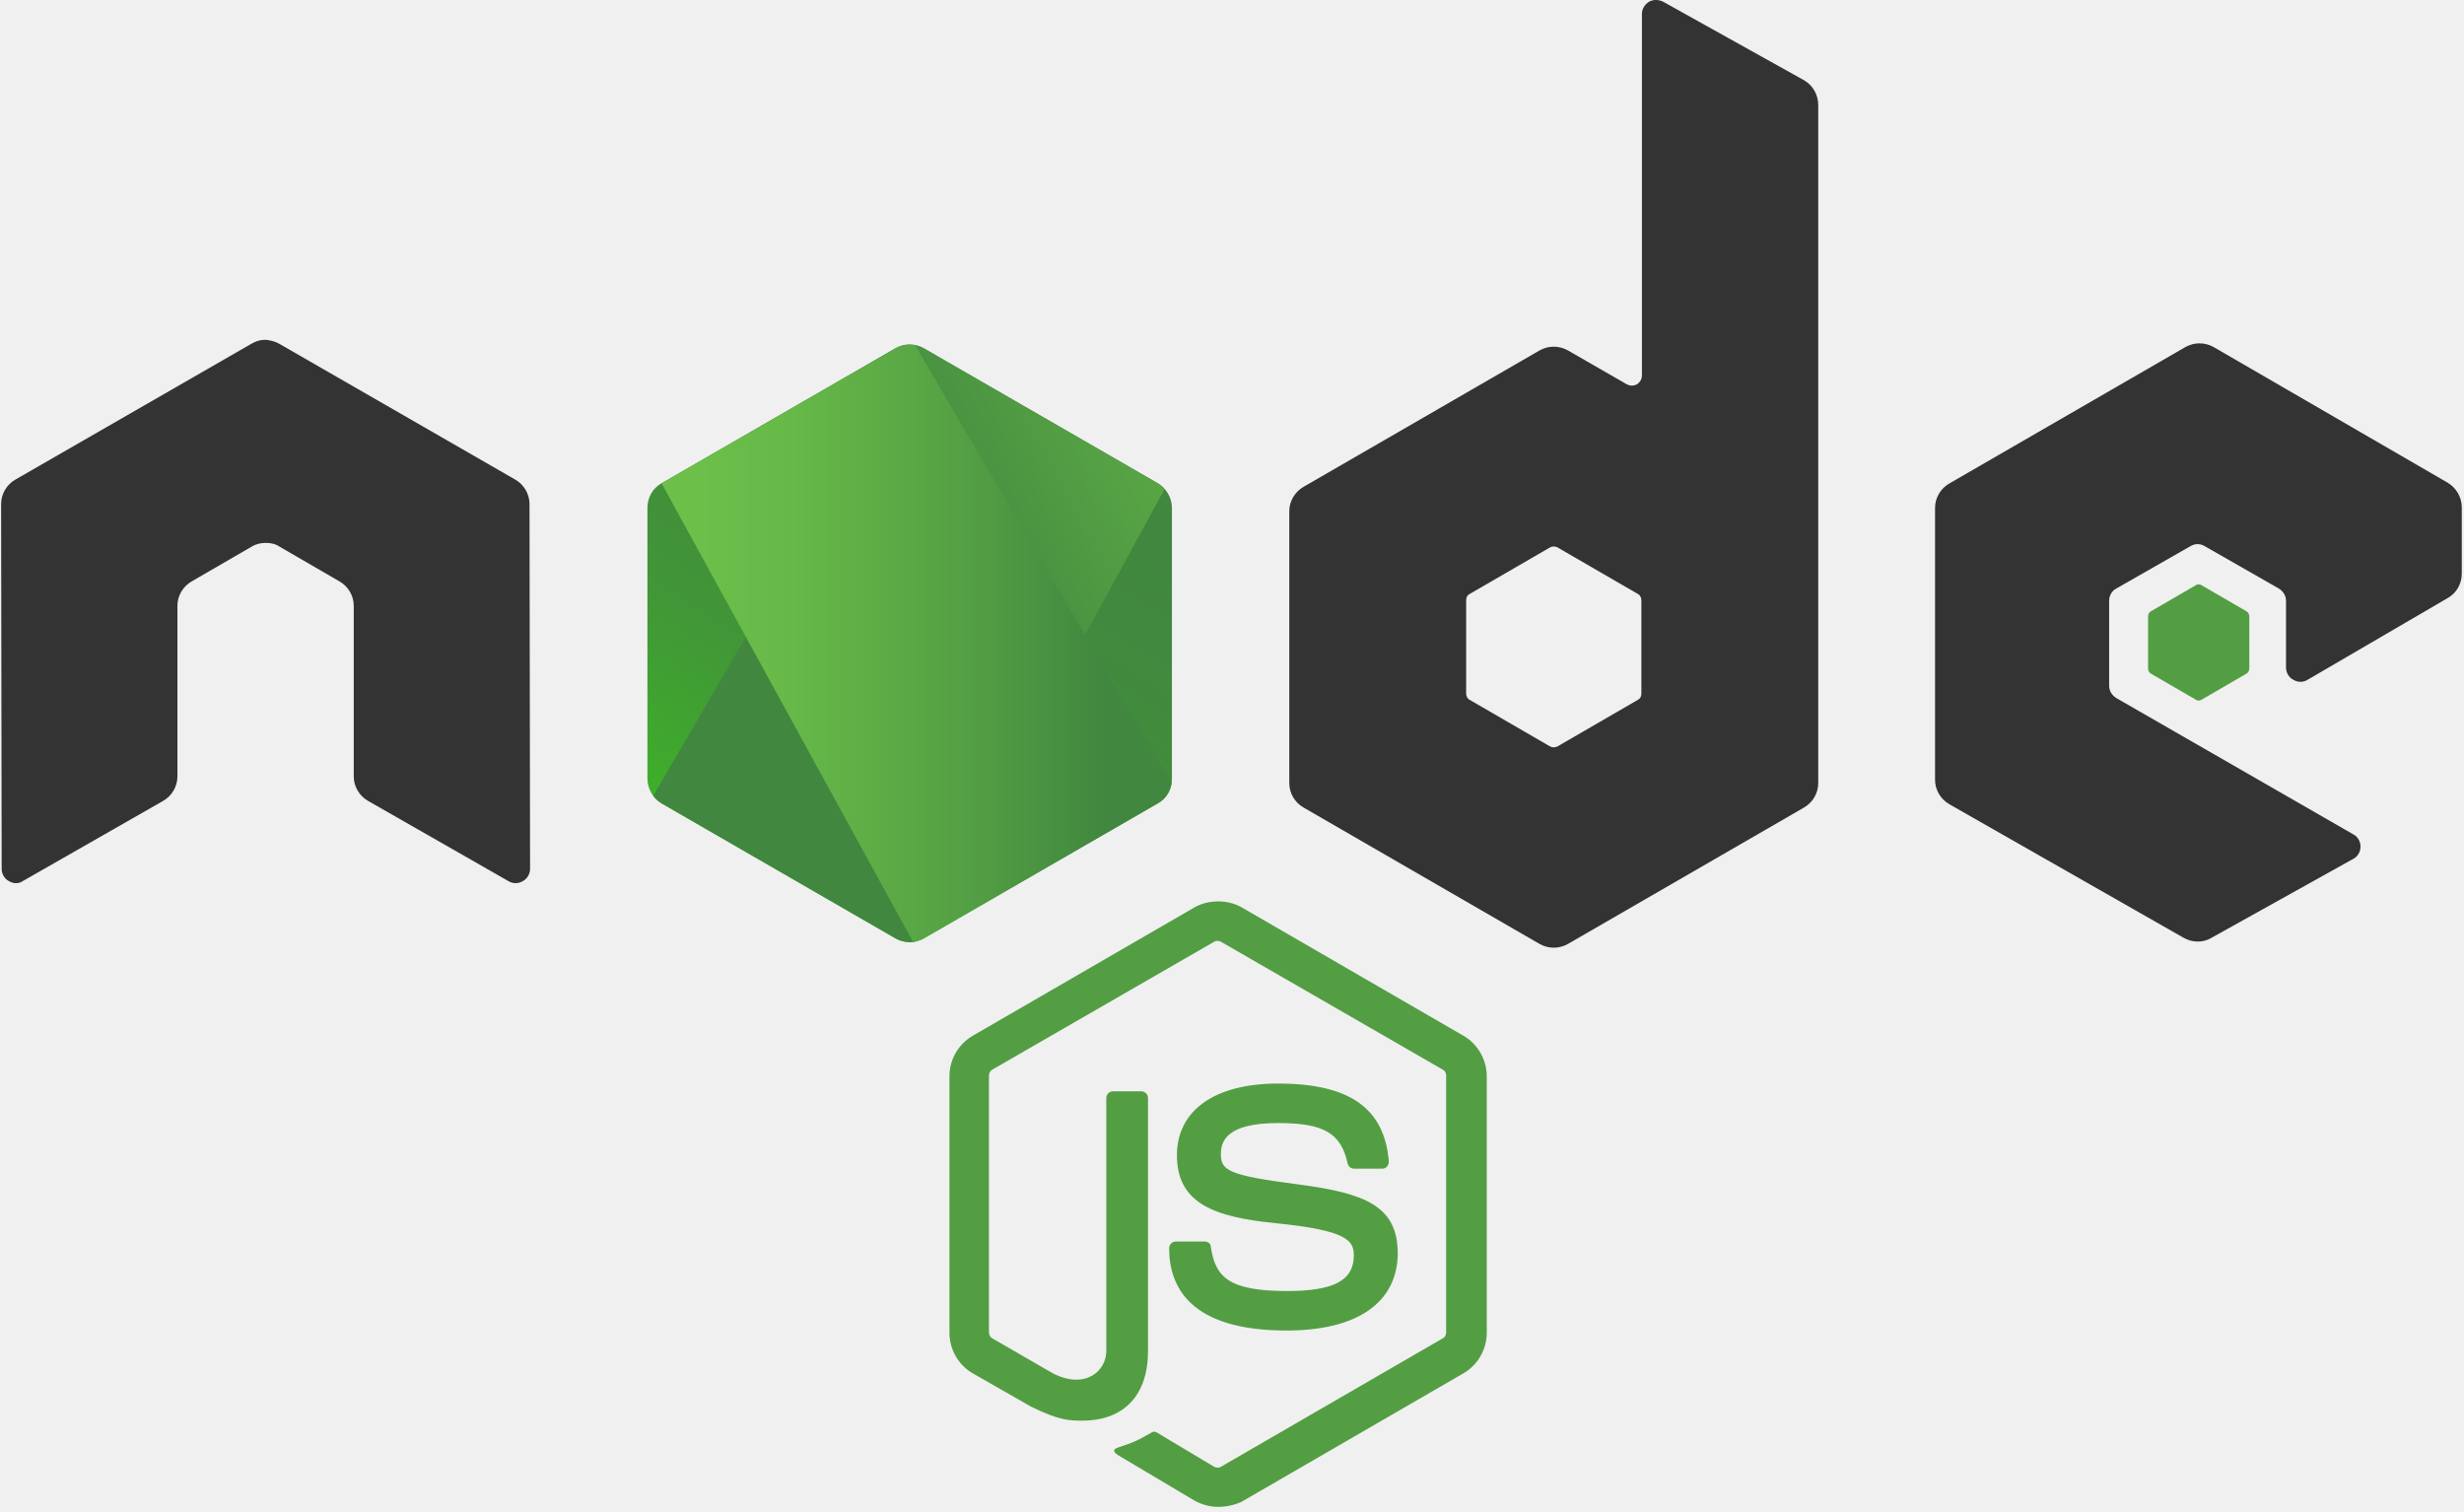
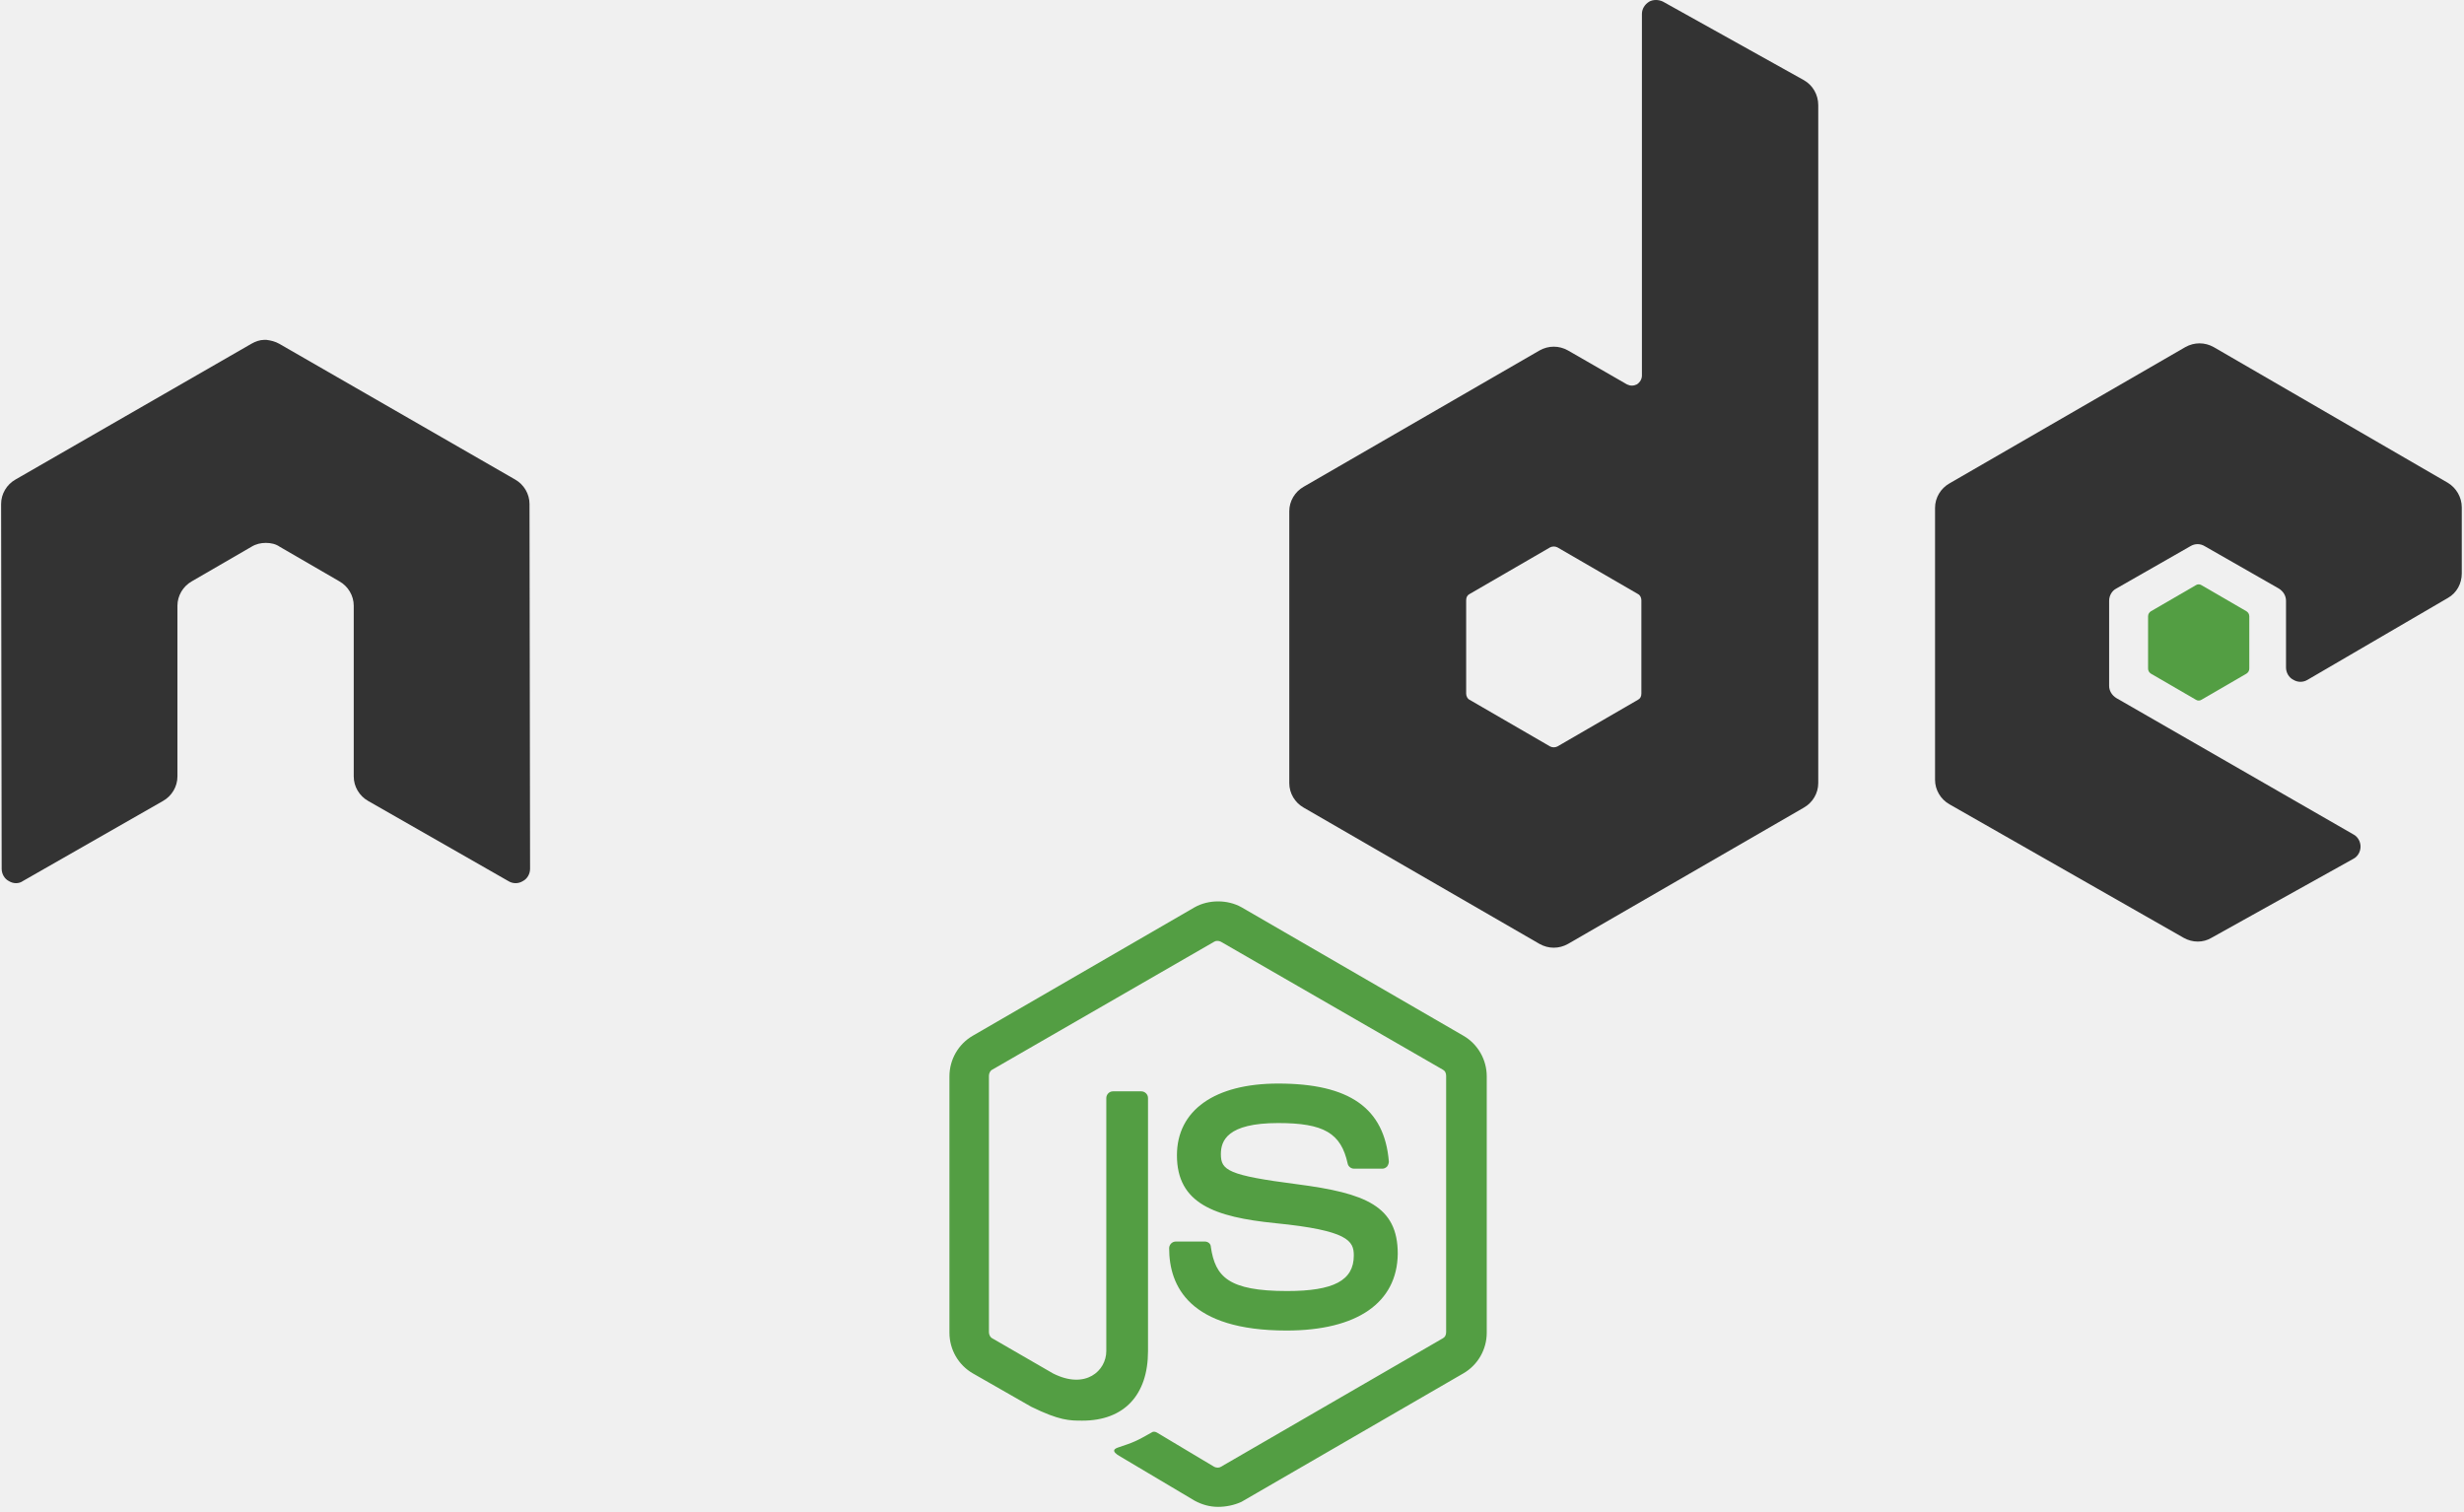
- <svg xmlns="http://www.w3.org/2000/svg" xmlns:xlink="http://www.w3.org/1999/xlink" width="512px" height="314px" viewBox="0 0 512 314" version="1.1" preserveAspectRatio="xMidYMid">
+ <svg xmlns="http://www.w3.org/2000/svg" width="512px" height="314px" viewBox="0 0 512 314" version="1.1" preserveAspectRatio="xMidYMid">
  <defs>
    <linearGradient x1="68.188%" y1="17.487%" x2="27.823%" y2="89.755%" id="linearGradient-1">
      <stop stop-color="#41873F" offset="0%" />
      <stop stop-color="#418B3D" offset="32.88%" />
      <stop stop-color="#419637" offset="63.52%" />
      <stop stop-color="#3FA92D" offset="93.19%" />
      <stop stop-color="#3FAE2A" offset="100%" />
    </linearGradient>
    <path id="path-2" d="M57.903,1.849 C56.054,0.809 53.858,0.809 52.009,1.849 L3.352,29.934 C1.502,30.974 0.462,32.939 0.462,35.019 L0.462,91.305 C0.462,93.385 1.618,95.35 3.352,96.39 L52.009,124.475 C53.858,125.515 56.054,125.515 57.903,124.475 L106.561,96.39 C108.41,95.35 109.45,93.385 109.45,91.305 L109.45,35.019 C109.45,32.939 108.294,30.974 106.561,29.934 L57.903,1.849 L57.903,1.849 Z" />
    <linearGradient x1="43.277%" y1="55.169%" x2="159.245%" y2="-18.306%" id="linearGradient-4">
      <stop stop-color="#41873F" offset="13.76%" />
      <stop stop-color="#54A044" offset="40.32%" />
      <stop stop-color="#66B848" offset="71.36%" />
      <stop stop-color="#6CC04A" offset="90.81%" />
    </linearGradient>
    <linearGradient x1="-4413.77%" y1="13.43%" x2="5327.93%" y2="13.43%" id="linearGradient-5">
      <stop stop-color="#6CC04A" offset="9.192%" />
      <stop stop-color="#66B848" offset="28.64%" />
      <stop stop-color="#54A044" offset="59.68%" />
      <stop stop-color="#41873F" offset="86.24%" />
    </linearGradient>
    <linearGradient x1="-4.389%" y1="49.997%" x2="101.499%" y2="49.997%" id="linearGradient-6">
      <stop stop-color="#6CC04A" offset="9.192%" />
      <stop stop-color="#66B848" offset="28.64%" />
      <stop stop-color="#54A044" offset="59.68%" />
      <stop stop-color="#41873F" offset="86.24%" />
    </linearGradient>
    <linearGradient x1="-9713.77%" y1="36.21%" x2="27.93%" y2="36.21%" id="linearGradient-7">
      <stop stop-color="#6CC04A" offset="9.192%" />
      <stop stop-color="#66B848" offset="28.64%" />
      <stop stop-color="#54A044" offset="59.68%" />
      <stop stop-color="#41873F" offset="86.24%" />
    </linearGradient>
    <linearGradient x1="-103.861%" y1="50.275%" x2="100.797%" y2="50.275%" id="linearGradient-8">
      <stop stop-color="#6CC04A" offset="9.192%" />
      <stop stop-color="#66B848" offset="28.64%" />
      <stop stop-color="#54A044" offset="59.68%" />
      <stop stop-color="#41873F" offset="86.24%" />
    </linearGradient>
    <linearGradient x1="130.613%" y1="-211.069%" x2="4.393%" y2="201.605%" id="linearGradient-9">
      <stop stop-color="#41873F" offset="0%" />
      <stop stop-color="#418B3D" offset="32.88%" />
      <stop stop-color="#419637" offset="63.52%" />
      <stop stop-color="#3FA92D" offset="93.19%" />
      <stop stop-color="#3FAE2A" offset="100%" />
    </linearGradient>
  </defs>
  <g fill="none">
    <path d="M253.111,313.094 C251.377,313.094 249.759,312.632 248.256,311.823 L232.885,302.693 C230.573,301.421 231.729,300.959 232.423,300.728 C235.543,299.688 236.121,299.456 239.357,297.607 C239.704,297.376 240.166,297.492 240.513,297.723 L252.302,304.773 C252.764,305.004 253.342,305.004 253.688,304.773 L299.803,278.075 C300.265,277.844 300.497,277.381 300.497,276.804 L300.497,223.523 C300.497,222.945 300.265,222.483 299.803,222.252 L253.688,195.67 C253.226,195.438 252.648,195.438 252.302,195.67 L206.187,222.252 C205.725,222.483 205.493,223.061 205.493,223.523 L205.493,276.804 C205.493,277.266 205.725,277.844 206.187,278.075 L218.785,285.356 C225.604,288.823 229.88,284.778 229.88,280.733 L229.88,228.146 C229.88,227.453 230.458,226.759 231.267,226.759 L237.161,226.759 C237.855,226.759 238.548,227.337 238.548,228.146 L238.548,280.733 C238.548,289.864 233.578,295.18 224.91,295.18 C222.252,295.18 220.172,295.18 214.277,292.291 L202.142,285.356 C199.137,283.623 197.288,280.386 197.288,276.919 L197.288,223.639 C197.288,220.172 199.137,216.935 202.142,215.202 L248.256,188.504 C251.146,186.886 255.075,186.886 257.965,188.504 L304.079,215.202 C307.084,216.935 308.934,220.172 308.934,223.639 L308.934,276.919 C308.934,280.386 307.084,283.623 304.079,285.356 L257.965,312.054 C256.462,312.748 254.729,313.094 253.111,313.094 Z M267.326,276.457 C247.101,276.457 242.94,267.211 242.94,259.352 C242.94,258.658 243.518,257.965 244.327,257.965 L250.337,257.965 C251.03,257.965 251.608,258.427 251.608,259.121 C252.533,265.246 255.191,268.251 267.442,268.251 C277.15,268.251 281.311,266.055 281.311,260.854 C281.311,257.849 280.155,255.653 265.015,254.151 C252.417,252.879 244.558,250.106 244.558,240.051 C244.558,230.689 252.417,225.141 265.593,225.141 C280.386,225.141 287.668,230.227 288.592,241.322 C288.592,241.669 288.477,242.015 288.246,242.362 C288.014,242.593 287.668,242.824 287.321,242.824 L281.311,242.824 C280.733,242.824 280.155,242.362 280.04,241.784 C278.653,235.428 275.07,233.347 265.593,233.347 C254.96,233.347 253.688,237.046 253.688,239.819 C253.688,243.171 255.191,244.211 269.522,246.06 C283.738,247.91 290.442,250.568 290.442,260.507 C290.326,270.678 282.005,276.457 267.326,276.457 Z" fill="#539E43" />
    <path d="M110.028,104.712 C110.028,102.631 108.872,100.666 107.023,99.626 L58.019,71.426 C57.21,70.963 56.285,70.732 55.361,70.617 L54.898,70.617 C53.974,70.617 53.049,70.963 52.24,71.426 L3.236,99.626 C1.387,100.666 0.231,102.631 0.231,104.712 L0.347,180.529 C0.347,181.569 0.925,182.609 1.849,183.072 C2.774,183.65 3.93,183.65 4.739,183.072 L33.864,166.429 C35.713,165.389 36.869,163.424 36.869,161.344 L36.869,125.862 C36.869,123.781 38.024,121.817 39.874,120.777 L52.24,113.611 C53.165,113.033 54.205,112.802 55.245,112.802 C56.285,112.802 57.326,113.033 58.135,113.611 L70.501,120.777 C72.35,121.817 73.506,123.781 73.506,125.862 L73.506,161.344 C73.506,163.424 74.662,165.389 76.511,166.429 L105.636,183.072 C106.561,183.65 107.716,183.65 108.641,183.072 C109.566,182.609 110.144,181.569 110.144,180.529 L110.028,104.712 L110.028,104.712 Z" fill="#333333" />
    <path d="M345.571,0.347 C344.647,-0.116 343.491,-0.116 342.682,0.347 C341.757,0.925 341.179,1.849 341.179,2.889 L341.179,78.014 C341.179,78.707 340.833,79.4 340.139,79.863 C339.446,80.209 338.752,80.209 338.059,79.863 L325.808,72.813 C323.958,71.772 321.763,71.772 319.913,72.813 L270.909,101.129 C269.06,102.169 267.904,104.134 267.904,106.214 L267.904,162.73 C267.904,164.811 269.06,166.776 270.909,167.816 L319.913,196.132 C321.763,197.172 323.958,197.172 325.808,196.132 L374.812,167.816 C376.661,166.776 377.817,164.811 377.817,162.73 L377.817,21.844 C377.817,19.648 376.661,17.683 374.812,16.643 L345.571,0.347 L345.571,0.347 Z M341.064,144.123 C341.064,144.701 340.833,145.163 340.37,145.394 L323.612,155.102 C323.149,155.334 322.572,155.334 322.109,155.102 L305.351,145.394 C304.888,145.163 304.657,144.585 304.657,144.123 L304.657,124.706 C304.657,124.128 304.888,123.666 305.351,123.435 L322.109,113.726 C322.572,113.495 323.149,113.495 323.612,113.726 L340.37,123.435 C340.833,123.666 341.064,124.244 341.064,124.706 L341.064,144.123 L341.064,144.123 Z" fill="#333333" />
    <g transform="translate(401.0474, 70.50113)">
      <path d="M107.601,53.743 C109.45,52.702 110.49,50.738 110.49,48.657 L110.49,34.904 C110.49,32.823 109.335,30.859 107.601,29.819 L58.944,1.618 C57.094,0.578 54.898,0.578 53.049,1.618 L4.045,29.934 C2.196,30.974 1.04,32.939 1.04,35.019 L1.04,91.536 C1.04,93.616 2.196,95.581 4.045,96.621 L52.702,124.359 C54.552,125.4 56.748,125.4 58.481,124.359 L87.953,107.948 C88.878,107.485 89.456,106.445 89.456,105.405 C89.456,104.365 88.878,103.325 87.953,102.862 L38.718,74.546 C37.793,73.968 37.215,73.044 37.215,72.004 L37.215,54.321 C37.215,53.28 37.793,52.24 38.718,51.778 L54.089,42.994 C55.014,42.416 56.17,42.416 57.094,42.994 L72.466,51.778 C73.391,52.356 73.968,53.28 73.968,54.321 L73.968,68.19 C73.968,69.23 74.546,70.27 75.471,70.732 C76.395,71.31 77.551,71.31 78.476,70.732 L107.601,53.743 L107.601,53.743 Z" fill="#333333" />
      <path d="M55.245,51.084 C55.592,50.853 56.054,50.853 56.401,51.084 L65.763,56.516 C66.109,56.748 66.34,57.094 66.34,57.557 L66.34,68.421 C66.34,68.883 66.109,69.23 65.763,69.461 L56.401,74.893 C56.054,75.124 55.592,75.124 55.245,74.893 L45.884,69.461 C45.537,69.23 45.306,68.883 45.306,68.421 L45.306,57.557 C45.306,57.094 45.537,56.748 45.884,56.516 L55.245,51.084 L55.245,51.084 Z" fill="#539E43" />
    </g>
    <g transform="translate(134.0677, 70.50113)">
      <mask id="mask-3" fill="white">
-         <use xlink:href="#path-2" />
+         <use xlinkHref="#path-2" />
      </mask>
-       <use fill="url(#linearGradient-1)" xlink:href="#path-2" />
+       <use fill="url(#linearGradient-1)" xlinkHref="#path-2" />
      <g mask="url(#mask-3)">
        <path d="M51.893,1.849 L3.121,29.934 C1.271,30.974 0,32.939 0,35.019 L0,91.305 C0,92.692 0.578,93.963 1.502,95.003 L56.285,1.156 C54.898,0.925 53.28,1.04 51.893,1.849 L51.893,1.849 Z" />
        <path d="M56.632,125.053 C57.094,124.937 57.557,124.706 58.019,124.475 L106.792,96.39 C108.641,95.35 109.797,93.385 109.797,91.305 L109.797,35.019 C109.797,33.517 109.103,32.014 108.063,30.974 L56.632,125.053 L56.632,125.053 Z" />
        <path d="M106.676,29.934 L57.788,1.849 C57.326,1.618 56.748,1.387 56.285,1.271 L1.502,95.119 C1.965,95.697 2.543,96.159 3.121,96.506 L52.009,124.591 C53.396,125.4 55.014,125.631 56.516,125.168 L107.948,31.09 C107.601,30.628 107.139,30.281 106.676,29.934 L106.676,29.934 Z" fill="url(#linearGradient-4)" />
      </g>
      <g mask="url(#mask-3)">
        <g transform="translate(0, -9.24605)">
          <path d="M109.797,100.551 L109.797,44.265 C109.797,42.185 108.526,40.22 106.676,39.18 L57.788,11.095 C57.21,10.749 56.632,10.517 55.939,10.402 L109.45,101.822 C109.681,101.475 109.797,101.013 109.797,100.551 L109.797,100.551 Z" fill="none" />
          <path d="M3.121,39.18 C1.271,40.22 0,42.185 0,44.265 L0,100.551 C0,102.631 1.387,104.596 3.121,105.636 L52.009,133.721 C53.165,134.414 54.436,134.646 55.823,134.414 L3.467,39.065 L3.121,39.18 L3.121,39.18 Z" fill="none" />
          <path fill="url(#linearGradient-5)" fill-rule="evenodd" d="M50.391,0.809 L49.698,1.156 L50.622,1.156 L50.391,0.809 Z" />
          <path d="M106.792,105.636 C108.179,104.827 109.219,103.44 109.681,101.938 L56.054,10.402 C54.667,10.171 53.165,10.286 51.893,11.095 L3.352,39.065 L55.707,134.53 C56.401,134.414 57.21,134.183 57.903,133.837 L106.792,105.636 L106.792,105.636 Z" fill="url(#linearGradient-6)" fill-rule="evenodd" />
          <path fill="url(#linearGradient-7)" fill-rule="evenodd" d="M111.299,104.712 L110.953,104.134 L110.953,104.943 L111.299,104.712 Z" />
          <path d="M106.792,105.636 L58.019,133.721 C57.326,134.068 56.632,134.299 55.823,134.414 L56.748,136.148 L110.837,104.827 L110.837,104.134 L109.45,101.822 C109.219,103.44 108.179,104.827 106.792,105.636 L106.792,105.636 Z" fill="url(#linearGradient-8)" fill-rule="evenodd" />
          <path d="M106.792,105.636 L58.019,133.721 C57.326,134.068 56.632,134.299 55.823,134.414 L56.748,136.148 L110.837,104.827 L110.837,104.134 L109.45,101.822 C109.219,103.44 108.179,104.827 106.792,105.636 L106.792,105.636 Z" fill="url(#linearGradient-9)" fill-rule="evenodd" />
        </g>
      </g>
    </g>
  </g>
</svg>
